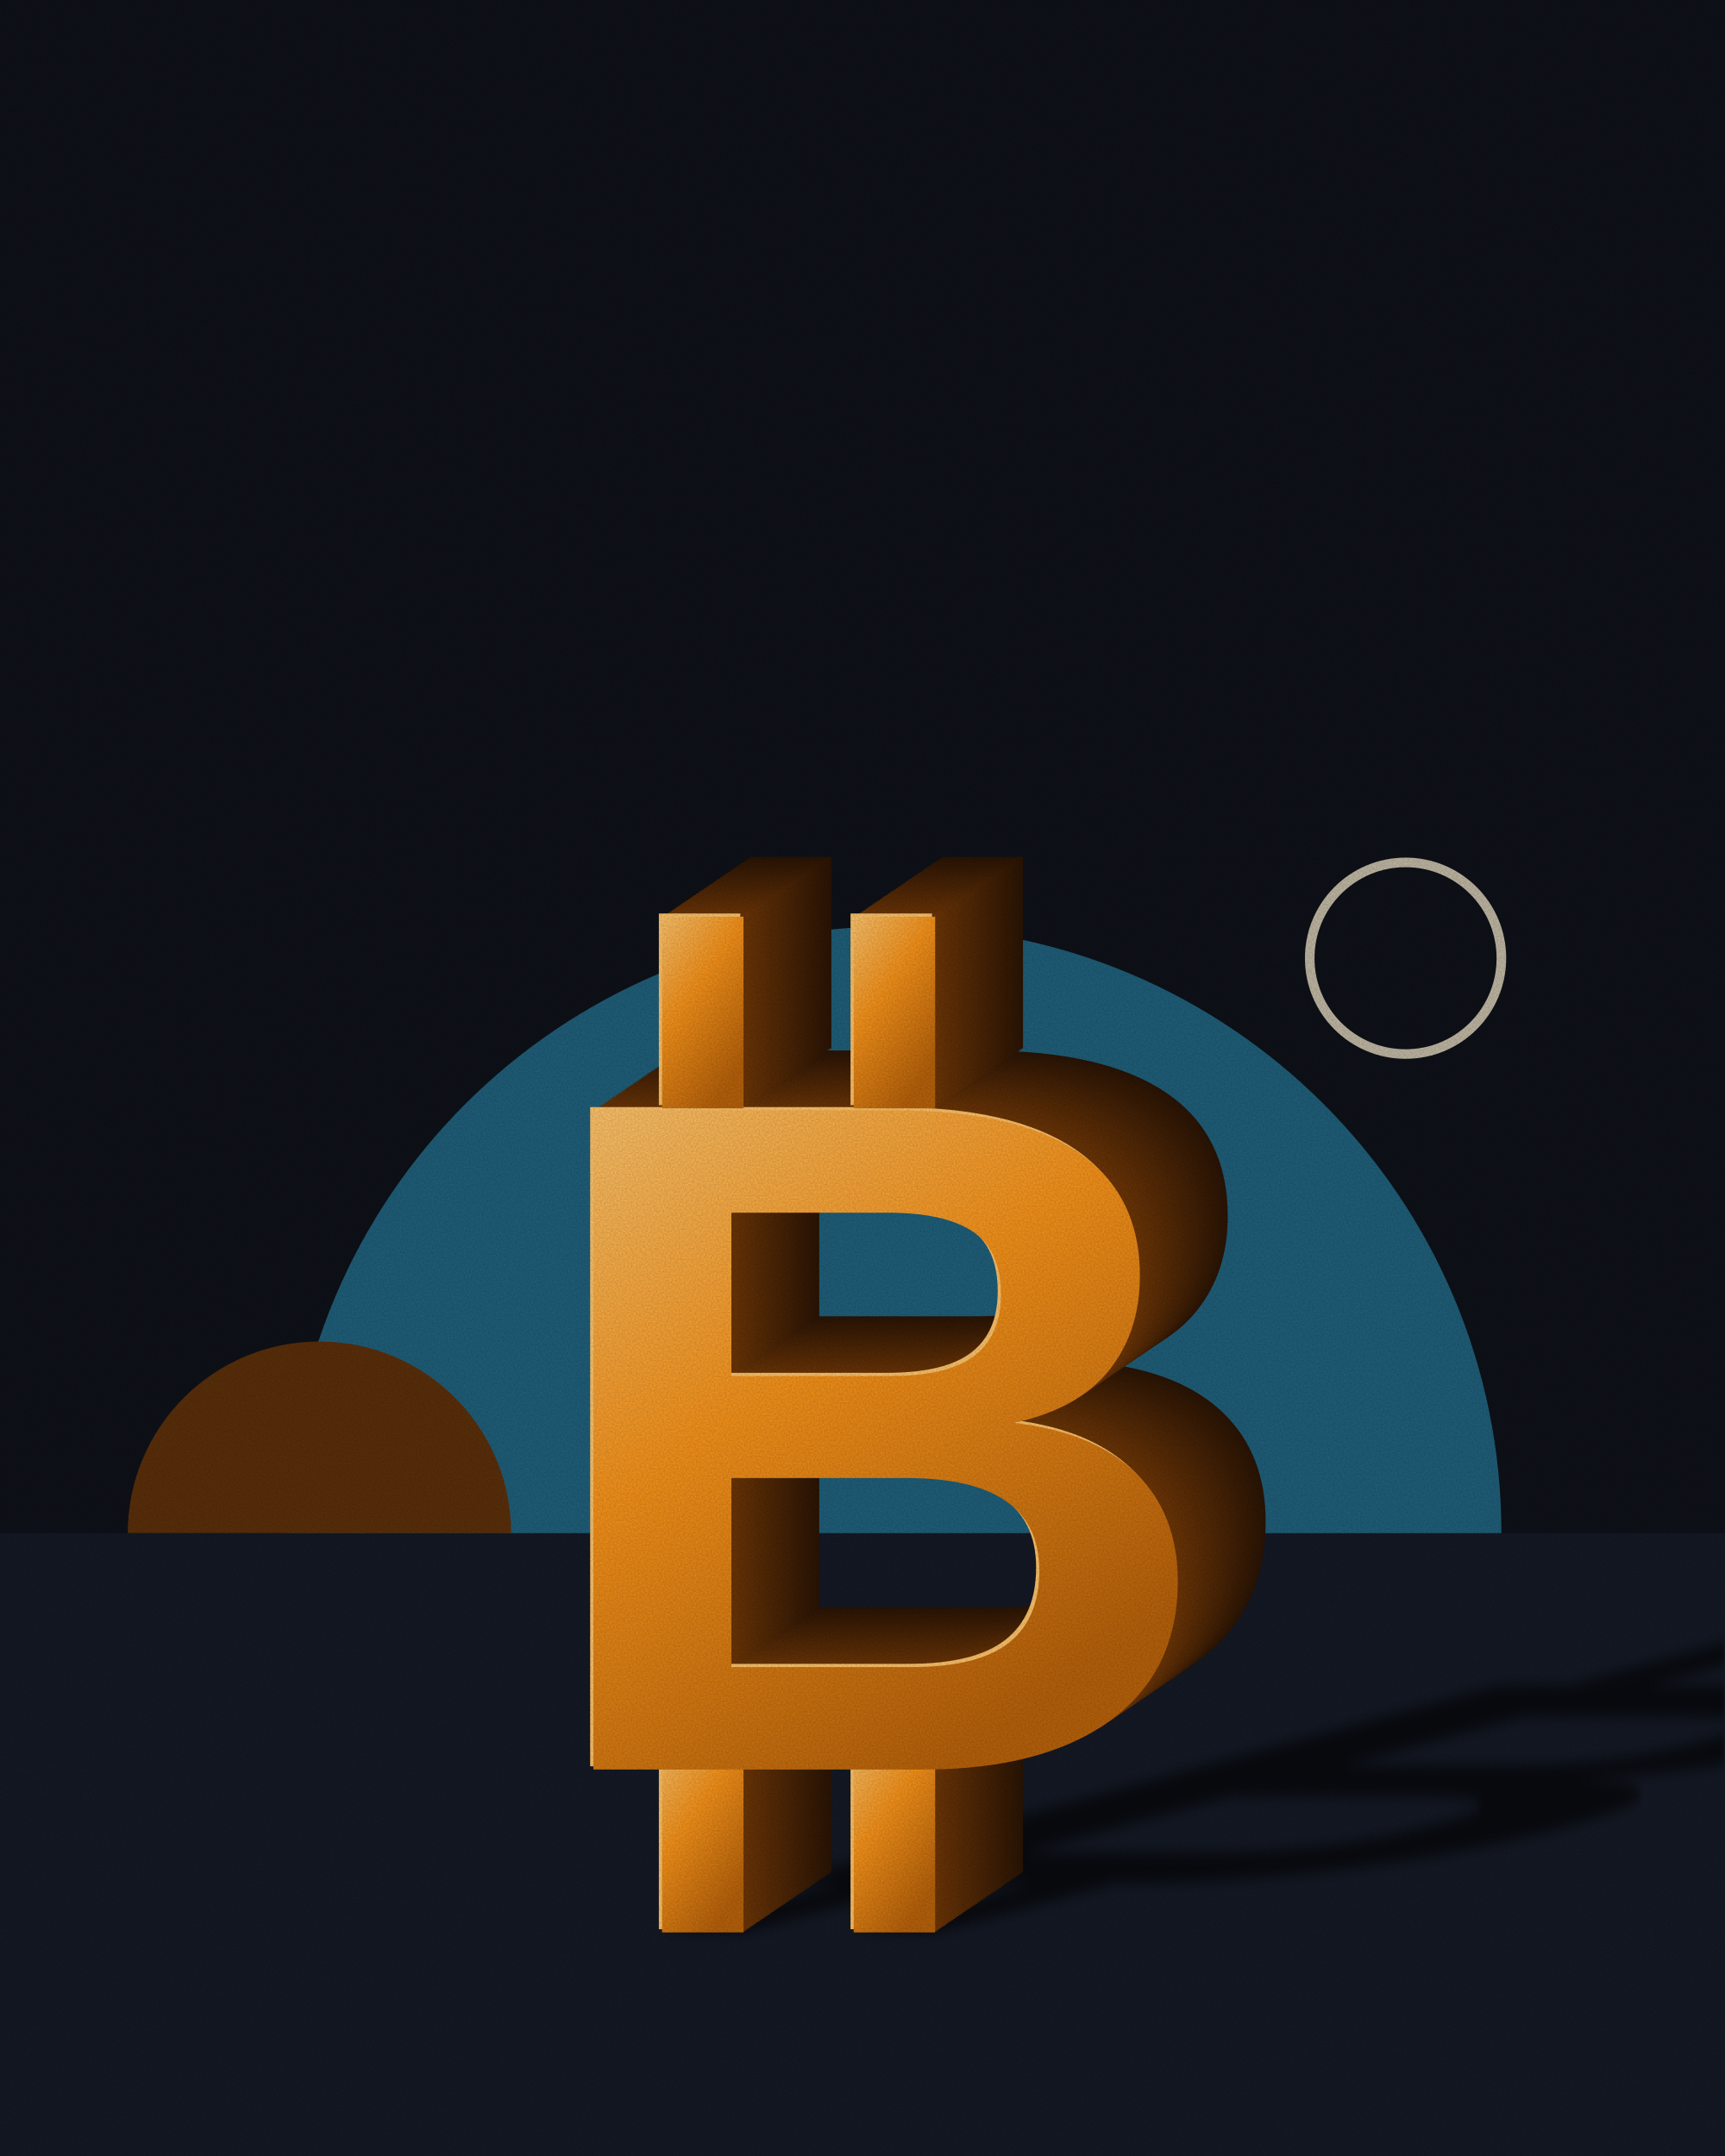
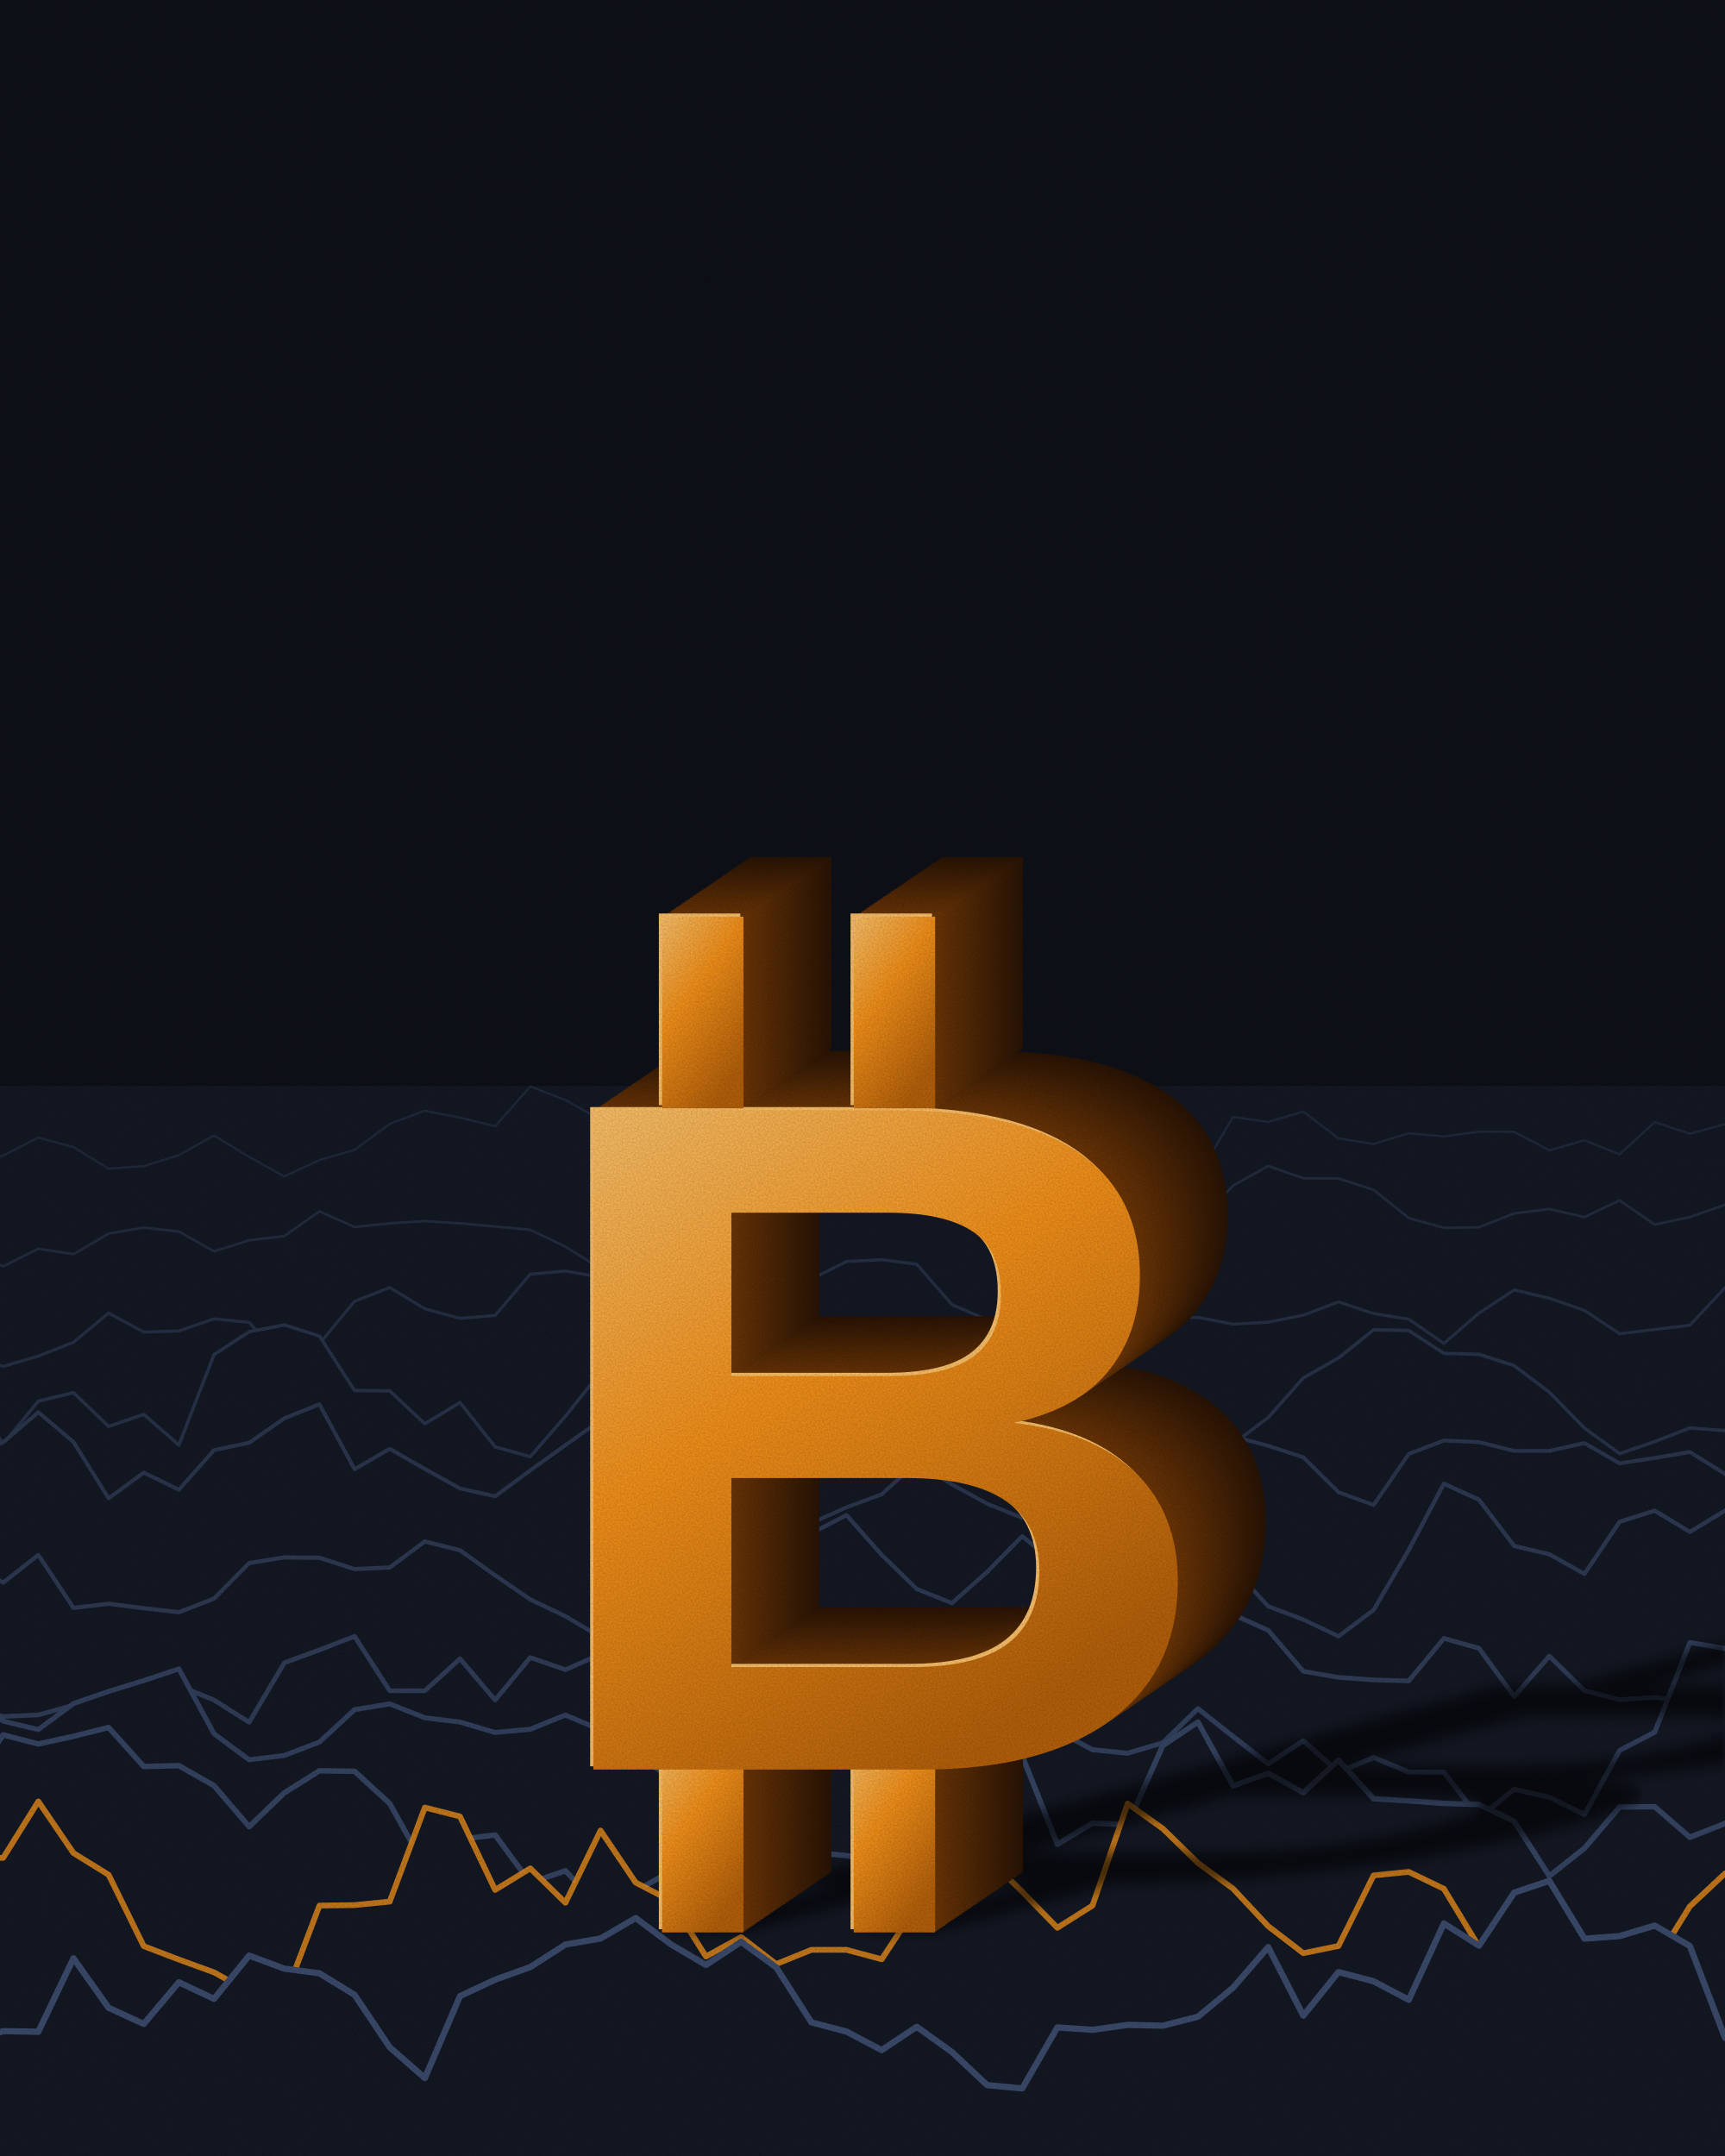
<svg xmlns="http://www.w3.org/2000/svg" viewBox="0 0 1080 1350">
  <defs>
    <filter id="v-grana" x="0" y="0" width="100%" height="100%">
      <feTurbulence type="fractalNoise" baseFrequency=".9" numOctaves="2" seed="3" />
      <feColorMatrix values="0 0 0 0 0 0 0 0 0 0 0 0 0 0 0 0 0 0 .55 0" />
    </filter>
    <filter id="v-metallo" x="0" y="0" width="100%" height="100%">
      <feTurbulence type="fractalNoise" baseFrequency="1.4" numOctaves="2" seed="8" />
      <feColorMatrix values="0 0 0 0 1 0 0 0 0 .85 0 0 0 0 .6 0 0 0 .7 -.2" />
      <feComposite in2="SourceGraphic" operator="in" />
    </filter>
    <filter id="v-blur" x="-50%" y="-50%" width="200%" height="200%">
      <feGaussianBlur stdDeviation="14" />
    </filter>
    <filter id="v-blur2" x="-50%" y="-50%" width="200%" height="200%">
      <feGaussianBlur stdDeviation="4" />
    </filter>
    <linearGradient id="v-lato" x1="0" x2="1">
      <stop offset="0" stop-color="#b8620a" />
      <stop offset=".22" stop-color="#ffc46b" />
      <stop offset=".5" stop-color="#f7931a" />
      <stop offset=".85" stop-color="#b8620a" />
      <stop offset="1" stop-color="#6e3606" />
    </linearGradient>
    <radialGradient id="v-faccia" cx=".35" cy=".3" r=".8">
      <stop offset="0" stop-color="#ffc46b" />
      <stop offset=".55" stop-color="#f7931a" />
      <stop offset="1" stop-color="#b8620a" />
    </radialGradient>
    <linearGradient id="v-taglio" x1="0" x2="1">
      <stop offset="0" stop-color="#6e3606" />
      <stop offset=".45" stop-color="#b8620a" />
      <stop offset="1" stop-color="#3d1d03" />
    </linearGradient>
    <radialGradient id="v-luce" cx=".3" cy=".25" r=".6">
      <stop offset="0" stop-color="#fff" stop-opacity=".55" />
      <stop offset="1" stop-color="#fff" stop-opacity="0" />
    </radialGradient>
    <radialGradient id="v-spot" cx=".5" cy=".5" r=".5">
      <stop offset="0" stop-color="#f7931a" stop-opacity=".34" />
      <stop offset=".5" stop-color="#f7931a" stop-opacity=".12" />
      <stop offset="1" stop-color="#f7931a" stop-opacity="0" />
    </radialGradient>
    <radialGradient id="v-spot2" cx=".5" cy=".5" r=".5">
      <stop offset="0" stop-color="#6cc3e0" stop-opacity=".12" />
      <stop offset="1" stop-color="#6cc3e0" stop-opacity="0" />
    </radialGradient>
  </defs>
  <rect width="1080" height="1350" fill="#0e1118" />
  <defs>
    <linearGradient id="v-bf" x1="0" y1="0" x2=".6" y2="1">
      <stop offset="0" stop-color="#ffc46b" />
      <stop offset=".45" stop-color="#f7931a" />
      <stop offset="1" stop-color="#b8620a" />
    </linearGradient>
    <linearGradient id="v-af" x1="0" y1="0" x2="1" y2="1">
      <stop offset="0" stop-color="#6cc3e0" />
      <stop offset="1" stop-color="#1f5f7a" />
    </linearGradient>
    <radialGradient id="v-sf" cx=".34" cy=".3" r=".8">
      <stop offset="0" stop-color="#fffaf0" />
      <stop offset=".45" stop-color="#efe3c8" />
      <stop offset="1" stop-color="#8a7b5e" />
    </radialGradient>
  </defs>
-   <circle cx="560" cy="960" r="380" fill="#1f5f7a" />
-   <path d="M80 960A120 120 0 0 1 320 960Z" fill="#5b2f0a" />
-   <circle cx="880" cy="600" r="60" fill="none" stroke="#efe3c8" stroke-width="6" opacity=".8" />
-   <rect y="960" width="1080" height="390" fill="#141925" />
+   <rect y="680" width="1080" height="670" fill="#141925" />
+   <path d="M-20 729.4L2 723.6L24 712.3L46 718.3L68 731.8L90 730.2L112 723.3L134 711.0L156 724.4L178 736.6L200 726.4L222 720.0L244 703.7L266 695.5L288 699.8L310 705.2L332 680.3L354 688.8L376 701.1L398 715.2L420 714.5L442 713.3L464 717.4L486 718.0L508 715.0L530 708.1L552 698.1L574 698.7L596 719.9L618 712.2L640 727.6L662 727.7L684 741.3L706 737.6L728 742.5L750 736.5L772 699.4L794 702.5L816 696.0L838 712.8L860 716.3L882 709.6L904 711.6L926 708.6L948 708.7L970 720.3L992 714.0L1014 722.8L1036 702.6L1058 709.9L1080 703.9L1102 705.8V1350H-20Z" fill="#141925" />
+   <path d="M-20 729.4L2 723.6L24 712.3L46 718.3L68 731.8L90 730.2L112 723.3L134 711.0L156 724.4L178 736.6L200 726.4L222 720.0L244 703.7L266 695.5L288 699.8L310 705.2L332 680.3L354 688.8L376 701.1L398 715.2L420 714.5L442 713.3L464 717.4L486 718.0L508 715.0L530 708.1L552 698.1L574 698.7L596 719.9L618 712.2L640 727.6L662 727.7L684 741.3L706 737.6L728 742.5L750 736.5L772 699.4L794 702.5L816 696.0L838 712.8L860 716.3L882 709.6L904 711.6L926 708.6L948 708.7L970 720.3L992 714.0L1014 722.8L1036 702.6L1058 709.9L1080 703.9L1102 705.8" fill="none" stroke="#212a3c" stroke-width="1.4" stroke-linejoin="round" opacity="1" />
+   <path d="M-20 784.4L2 792.9L24 781.9L46 785.3L68 772.4L90 768.7L112 771.1L134 783.6L156 776.6L178 774.0L200 758.5L222 768.3L244 766.0L266 764.6L288 766.0L310 768.0L332 770.0L354 780.6L376 794.4L398 799.0L420 791.7L442 775.0L464 766.9L486 759.2L508 755.7L530 753.7L552 757.8L574 754.6L596 740.5L618 752.5L640 766.8L662 748.7L684 752.9L706 748.2L728 745.3L750 765.7L772 742.4L794 730.1L816 737.8L838 737.9L860 745.0L882 762.7L904 768.8L926 768.5L948 759.8L970 757.0L992 762.1L1014 751.6L1036 766.8L1058 762.1L1080 754.4L1102 763.8V1350H-20Z" fill="#141925" />
+   <path d="M-20 784.4L2 792.9L24 781.9L46 785.3L68 772.4L90 768.7L112 771.1L134 783.6L156 776.6L178 774.0L200 758.5L222 768.3L244 766.0L266 764.6L288 766.0L310 768.0L332 770.0L354 780.6L376 794.4L398 799.0L420 791.7L442 775.0L464 766.9L486 759.2L508 755.7L530 753.7L552 757.8L574 754.6L596 740.5L618 752.5L640 766.8L662 748.7L684 752.9L706 748.2L728 745.3L750 765.7L772 742.4L794 730.1L816 737.8L838 737.9L860 745.0L882 762.7L904 768.8L926 768.5L948 759.8L970 757.0L992 762.1L1014 751.6L1036 766.8L1058 762.1L1080 754.4L1102 763.8" fill="none" stroke="#242d41" stroke-width="1.6" stroke-linejoin="round" opacity="1" />
+   <path d="M-20 848.7L2 855.6L24 849.1L46 840.5L68 822.2L90 834.1L112 833.4L134 825.8L156 828.0L178 853.7L200 841.4L222 814.8L244 806.2L266 819.5L288 825.5L310 823.7L332 797.8L354 795.9L376 799.7L398 787.4L420 794.6L442 779.8L464 794.6L486 805.0L508 800.9L530 789.9L552 788.8L574 791.6L596 816.9L618 826.4L640 833.5L662 838.6L684 830.9L706 834.3L728 825.1L750 824.9L772 829.1L794 827.9L816 823.5L838 815.2L860 822.5L882 826.0L904 841.2L926 822.2L948 807.7L970 812.9L992 820.5L1014 835.1L1036 832.5L1058 829.8L1080 806.3L1102 807.1V1350H-20Z" fill="#141925" />
+   <path d="M-20 848.7L2 855.6L24 849.1L46 840.5L68 822.2L90 834.1L112 833.4L134 825.8L156 828.0L178 853.7L200 841.4L222 814.8L244 806.2L266 819.5L288 825.5L310 823.7L332 797.8L354 795.9L376 799.7L398 787.4L420 794.6L442 779.8L464 794.6L486 805.0L508 800.9L530 789.9L552 788.8L574 791.6L596 816.9L618 826.4L640 833.5L662 838.6L684 830.9L706 834.3L728 825.1L750 824.9L772 829.1L794 827.9L816 823.5L838 815.2L860 822.5L882 826.0L904 841.2L926 822.2L948 807.7L970 812.9L992 820.5L1014 835.1L1036 832.5L1058 829.8L1080 806.3L1102 807.1" fill="none" stroke="#273146" stroke-width="1.9" stroke-linejoin="round" opacity="1" />
+   <path d="M-20 870.9L2 904.2L24 877.4L46 872.0L68 893.2L90 885.6L112 904.8L134 848.2L156 833.9L178 829.6L200 836.6L222 870.7L244 870.9L266 891.5L288 878.2L310 906.0L332 912.1L354 886.8L376 859.2L398 876.2L420 895.7L442 877.7L464 862.8L486 876.5L508 883.9L530 890.2L552 902.7L574 906.0L596 881.1L618 868.0L640 837.3L662 841.9L684 846.6L706 862.6L728 863.9L750 882.1L772 904.2L794 887.6L816 862.8L838 850.3L860 832.7L882 833.1L904 847.4L926 848.0L948 855.1L970 871.7L992 894.2L1014 910.2L1036 902.7L1058 894.1L1080 895.8L1102 869.9V1350H-20Z" fill="#141925" />
+   <path d="M-20 870.9L2 904.2L24 877.4L46 872.0L68 893.2L90 885.6L112 904.8L134 848.2L156 833.9L178 829.6L200 836.6L222 870.7L244 870.9L266 891.5L288 878.2L310 906.0L332 912.1L354 886.8L376 859.2L398 876.2L420 895.7L442 877.7L464 862.8L486 876.5L508 883.9L530 890.2L552 902.7L574 906.0L596 881.1L618 868.0L640 837.3L662 841.9L684 846.6L706 862.6L728 863.9L750 882.1L772 904.2L794 887.6L816 862.8L838 850.3L860 832.7L882 833.1L904 847.4L926 848.0L948 855.1L970 871.7L992 894.2L1014 910.2L1036 902.7L1058 894.1L1080 895.8L1102 869.9" fill="none" stroke="#29344b" stroke-width="2.1" stroke-linejoin="round" opacity="1" />
+   <path d="M-20 912.5L2 903.1L24 884.3L46 902.9L68 938.2L90 922.1L112 932.8L134 908.0L156 903.4L178 888.1L200 879.3L222 920.0L244 907.2L266 919.8L288 932.0L310 936.9L332 920.7L354 904.9L376 889.4L398 921.5L420 930.6L442 968.6L464 962.4L486 945.2L508 953.7L530 943.8L552 935.7L574 915.6L596 929.5L618 941.5L640 950.5L662 915.6L684 897.1L706 901.9L728 900.2L750 900.5L772 899.4L794 905.3L816 912.5L838 934.3L860 942.4L882 910.4L904 902.0L926 903.0L948 908.5L970 908.5L992 903.6L1014 916.3L1036 912.9L1058 909.2L1080 922.9L1102 935.1V1350H-20Z" fill="#141925" />
+   <path d="M-20 912.5L2 903.1L24 884.3L46 902.9L68 938.2L90 922.1L112 932.8L134 908.0L156 903.4L178 888.1L200 879.3L222 920.0L244 907.2L266 919.8L288 932.0L310 936.9L332 920.7L354 904.9L376 889.4L398 921.5L420 930.6L442 968.6L464 962.4L486 945.2L508 953.7L530 943.8L552 935.7L574 915.6L596 929.5L618 941.5L640 950.5L662 915.6L684 897.1L706 901.9L728 900.2L750 900.5L772 899.4L794 905.3L816 912.5L838 934.3L860 942.4L882 910.4L904 902.0L926 903.0L948 908.5L970 908.5L992 903.6L1014 916.3L1036 912.9L1058 909.2L1080 922.9L1102 935.1" fill="none" stroke="#2c3850" stroke-width="2.4" stroke-linejoin="round" opacity="1" />
+   <path d="M-20 977.5L2 991.0L24 973.6L46 1006.8L68 1004.2L90 1007.0L112 1009.5L134 1001.0L156 978.7L178 975.2L200 975.4L222 982.5L244 981.5L266 965.2L288 970.7L310 986.4L332 1001.5L354 1012.0L376 1025.1L398 999.6L420 988.8L442 988.4L464 963.0L486 972.7L508 960.1L530 948.7L552 973.6L574 995.0L596 1003.8L618 984.3L640 961.9L662 980.2L684 962.1L706 967.9L728 972.9L750 979.5L772 981.8L794 1005.8L816 1014.1L838 1024.6L860 1008.1L882 970.5L904 929.0L926 939.1L948 968.0L970 973.2L992 985.5L1014 952.9L1036 945.9L1058 959.2L1080 945.9L1102 940.6V1350H-20Z" fill="#141925" />
+   <path d="M-20 977.5L2 991.0L24 973.6L46 1006.8L68 1004.2L90 1007.0L112 1009.5L134 1001.0L156 978.7L178 975.2L200 975.4L222 982.5L244 981.5L266 965.2L288 970.7L310 986.4L332 1001.5L354 1012.0L376 1025.1L398 999.6L420 988.8L442 988.4L464 963.0L486 972.7L508 960.1L530 948.7L552 973.6L574 995.0L596 1003.8L618 984.3L640 961.9L662 980.2L684 962.1L706 967.9L728 972.9L750 979.5L772 981.8L794 1005.8L816 1014.1L838 1024.6L860 1008.1L882 970.5L904 929.0L926 939.1L948 968.0L970 973.2L992 985.5L1014 952.9L1036 945.9L1058 959.2L1080 945.9L1102 940.6" fill="none" stroke="#2f3b55" stroke-width="2.6" stroke-linejoin="round" opacity="1" />
+   <path d="M-20 1068.9L2 1074.8L24 1073.8L46 1067.7L68 1060.3L90 1063.5L112 1055.5L134 1064.5L156 1078.4L178 1041.2L200 1033.1L222 1024.6L244 1058.7L266 1058.7L288 1038.6L310 1064.5L332 1037.9L354 1045.5L376 1035.9L398 1038.6L420 1033.7L442 1009.6L464 1021.7L486 992.1L508 1014.5L530 1036.7L552 1022.1L574 1045.8L596 1051.9L618 1031.0L640 1007.2L662 1047.6L684 1035.5L706 997.3L728 978.8L750 992.2L772 1011.0L794 1020.8L816 1046.5L838 1050.3L860 1051.9L882 1052.5L904 1025.9L926 1032.1L948 1062.3L970 1037.0L992 1058.6L1014 1064.3L1036 1062.8L1058 1065.7L1080 1081.7L1102 1079.8V1350H-20Z" fill="#141925" />
+   <path d="M-20 1068.9L2 1074.8L24 1073.8L46 1067.7L68 1060.3L90 1063.5L112 1055.5L134 1064.5L156 1078.4L178 1041.2L200 1033.1L222 1024.6L244 1058.7L266 1058.7L288 1038.6L310 1064.5L332 1037.9L354 1045.5L376 1035.9L398 1038.6L420 1033.7L442 1009.6L464 1021.7L486 992.1L508 1014.5L530 1036.7L552 1022.1L574 1045.8L596 1051.9L618 1031.0L640 1007.2L662 1047.6L684 1035.5L706 997.3L728 978.8L750 992.2L772 1011.0L794 1020.8L816 1046.5L838 1050.3L860 1051.9L882 1052.5L904 1025.9L926 1032.1L948 1062.3L970 1037.0L992 1058.6L1014 1064.3L1036 1062.8L1058 1065.7L1080 1081.7L1102 1079.8" fill="none" stroke="#323f5a" stroke-width="2.9" stroke-linejoin="round" opacity="1" />
+   <path d="M-20 1062.2L2 1077.7L24 1083.0L46 1066.7L68 1059.1L90 1052.3L112 1045.0L134 1085.6L156 1101.9L178 1099.2L200 1090.8L222 1070.5L244 1066.9L266 1075.6L288 1078.3L310 1084.8L332 1082.8L354 1073.9L376 1083.2L398 1099.0L420 1113.1L442 1092.7L464 1072.3L486 1059.8L508 1051.4L530 1044.6L552 1052.7L574 1048.5L596 1073.5L618 1080.6L640 1095.4L662 1083.8L684 1095.6L706 1097.8L728 1091.3L750 1069.9L772 1087.3L794 1104.5L816 1090.0L838 1109.6L860 1100.5L882 1109.6L904 1109.7L926 1138.2L948 1120.4L970 1125.4L992 1136.2L1014 1096.1L1036 1084.6L1058 1028.5L1080 1032.2L1102 1047.9V1350H-20Z" fill="#141925" />
+   <path d="M-20 1062.2L2 1077.7L24 1083.0L46 1066.7L68 1059.1L90 1052.3L112 1045.0L134 1085.6L156 1101.9L178 1099.2L200 1090.8L222 1070.5L244 1066.9L266 1075.6L288 1078.3L310 1084.8L332 1082.8L354 1073.9L376 1083.2L398 1099.0L420 1113.1L442 1092.7L464 1072.3L486 1059.8L508 1051.4L530 1044.6L552 1052.7L574 1048.5L596 1073.5L618 1080.6L640 1095.4L662 1083.8L684 1095.6L706 1097.8L728 1091.3L750 1069.9L772 1087.3L794 1104.5L816 1090.0L838 1109.6L860 1100.5L882 1109.6L904 1109.7L926 1138.2L948 1120.4L970 1125.4L992 1136.2L1014 1096.1L1036 1084.6L1058 1028.5L1080 1032.2L1102 1047.9" fill="none" stroke="#344260" stroke-width="3.1" stroke-linejoin="round" opacity="1" />
+   <path d="M-20 1118.6L2 1086.3L24 1092.0L46 1087.2L68 1081.7L90 1106.1L112 1105.6L134 1118.1L156 1143.8L178 1122.6L200 1108.8L222 1109.1L244 1129.3L266 1168.7L288 1151.7L310 1149.0L332 1178.9L354 1171.4L376 1194.7L398 1184.1L420 1171.7L442 1156.9L464 1147.1L486 1139.7L508 1159.9L530 1161.9L552 1166.1L574 1164.1L596 1152.1L618 1134.8L640 1099.5L662 1154.8L684 1141.6L706 1142.5L728 1093.0L750 1078.3L772 1118.2L794 1110.4L816 1122.5L838 1102.1L860 1126.3L882 1127.6L904 1129.2L926 1129.9L948 1140.4L970 1174.7L992 1157.3L1014 1131.5L1036 1131.3L1058 1150.4L1080 1141.8L1102 1127.2V1350H-20Z" fill="#141925" />
+   <path d="M-20 1118.6L2 1086.3L24 1092.0L46 1087.2L68 1081.7L90 1106.1L112 1105.6L134 1118.1L156 1143.8L178 1122.6L200 1108.8L222 1109.1L244 1129.3L266 1168.7L288 1151.7L310 1149.0L332 1178.9L354 1171.4L376 1194.7L398 1184.1L420 1171.7L442 1156.9L464 1147.1L486 1139.7L508 1159.9L530 1161.9L552 1166.1L574 1164.1L596 1152.1L618 1134.8L640 1099.5L662 1154.8L684 1141.6L706 1142.5L728 1093.0L750 1078.3L772 1118.2L794 1110.4L816 1122.5L838 1102.1L860 1126.3L882 1127.6L904 1129.2L926 1129.9L948 1140.4L970 1174.7L992 1157.3L1014 1131.5L1036 1131.3L1058 1150.4L1080 1141.8L1102 1127.2" fill="none" stroke="#374665" stroke-width="3.4" stroke-linejoin="round" opacity="1" />
+   <path d="M-20 1163.6L2 1163.3L24 1128.0L46 1160.3L68 1173.9L90 1218.6L112 1227.0L134 1235.0L156 1247.3L178 1251.2L200 1193.2L222 1192.9L244 1190.7L266 1131.8L288 1137.4L310 1183.4L332 1169.9L354 1191.4L376 1146.2L398 1178.8L420 1190.2L442 1225.1L464 1212.9L486 1229.8L508 1220.9L530 1220.9L552 1226.8L574 1193.4L596 1165.3L618 1162.8L640 1184.5L662 1207.1L684 1193.2L706 1129.3L728 1145.0L750 1166.5L772 1182.6L794 1206.1L816 1223.0L838 1218.5L860 1174.3L882 1172.1L904 1182.7L926 1219.0L948 1204.8L970 1198.6L992 1222.9L1014 1240.2L1036 1229.1L1058 1193.7L1080 1173.1L1102 1165.9V1350H-20Z" fill="#141925" />
+   <path d="M-20 1163.6L2 1163.3L24 1128.0L46 1160.3L68 1173.9L90 1218.6L112 1227.0L134 1235.0L156 1247.3L178 1251.2L200 1193.2L222 1192.9L244 1190.7L266 1131.8L288 1137.4L310 1183.4L332 1169.9L354 1191.4L376 1146.2L398 1178.8L420 1190.2L442 1225.1L464 1212.9L486 1229.8L508 1220.9L530 1220.9L552 1226.8L574 1193.4L596 1165.3L618 1162.8L640 1184.5L662 1207.1L684 1193.2L706 1129.3L728 1145.0L750 1166.5L772 1182.6L794 1206.1L816 1223.0L838 1218.5L860 1174.3L882 1172.1L904 1182.7L926 1219.0L948 1204.8L970 1198.6L992 1222.9L1014 1240.2L1036 1229.1L1058 1193.7L1080 1173.1L1102 1165.9" fill="none" stroke="#f7931a" stroke-width="3.6" stroke-linejoin="round" opacity="0.8" />
+   <path d="M-20 1279.6L2 1271.8L24 1272.2L46 1226.2L68 1257.2L90 1267.3L112 1241.2L134 1251.6L156 1224.5L178 1232.7L200 1235.6L222 1249.1L244 1281.9L266 1301.2L288 1249.9L310 1239.6L332 1231.7L354 1217.6L376 1213.8L398 1201.0L420 1217.4L442 1230.4L464 1215.9L486 1231.9L508 1266.3L530 1272.1L552 1283.7L574 1269.1L596 1284.9L618 1305.6L640 1307.7L662 1269.5L684 1271.0L706 1267.9L728 1268.4L750 1262.8L772 1244.6L794 1219.2L816 1262.1L838 1234.8L860 1240.6L882 1252.2L904 1204.4L926 1218.3L948 1185.1L970 1177.7L992 1213.9L1014 1212.3L1036 1205.7L1058 1218.5L1080 1276.0L1102 1282.8V1350H-20Z" fill="#141925" />
+   <path d="M-20 1279.6L2 1271.8L24 1272.2L46 1226.2L68 1257.2L90 1267.3L112 1241.2L134 1251.6L156 1224.5L178 1232.7L200 1235.6L222 1249.1L244 1281.9L266 1301.2L288 1249.9L310 1239.6L332 1231.7L354 1217.6L376 1213.8L398 1201.0L420 1217.4L442 1230.4L464 1215.9L486 1231.9L508 1266.3L530 1272.1L552 1283.7L574 1269.1L596 1284.9L618 1305.6L640 1307.7L662 1269.5L684 1271.0L706 1267.9L728 1268.4L750 1262.8L772 1244.6L794 1219.2L816 1262.1L838 1234.8L860 1240.6L882 1252.2L904 1204.4L926 1218.3L948 1185.1L970 1177.7L992 1213.9L1014 1212.3L1036 1205.7L1058 1218.5L1080 1276.0L1102 1282.8" fill="none" stroke="#3d4d6f" stroke-width="3.9" stroke-linejoin="round" opacity="1" />
  <g transform="translate(0 1210.0) matrix(1 0 -1.1 0.3 0 0) translate(0 -1210.0)" opacity="0.6" filter="url(#v-blur)">
    <g fill="#000">
      <rect x="414.5" y="574.0" width="51.0" height="120.0" />
      <rect x="414.5" y="1090.0" width="51.0" height="120.0" />
      <rect x="534.5" y="574.0" width="51.0" height="120.0" />
      <rect x="534.5" y="1090.0" width="51.0" height="120.0" />
      <text x="548.0" y="1108.0" text-anchor="middle" font-family="'Arial Black', Archivo, 'Helvetica Neue', Arial, sans-serif" font-weight="900" font-size="600.0">B</text>
    </g>
  </g>
  <g fill="#2a1404">
    <rect x="469.5" y="536.6" width="51.0" height="120.0" />
    <rect x="469.5" y="1052.6" width="51.0" height="120.0" />
    <rect x="589.5" y="536.6" width="51.0" height="120.0" />
    <rect x="589.5" y="1052.6" width="51.0" height="120.0" />
    <text x="603.0" y="1070.6" text-anchor="middle" font-family="'Arial Black', Archivo, 'Helvetica Neue', Arial, sans-serif" font-weight="900" font-size="600.0">B</text>
  </g>
  <g fill="#2c1504">
    <rect x="468.2" y="537.5" width="51.0" height="120.0" />
    <rect x="468.2" y="1053.5" width="51.0" height="120.0" />
    <rect x="588.2" y="537.5" width="51.0" height="120.0" />
    <rect x="588.2" y="1053.5" width="51.0" height="120.0" />
    <text x="601.8" y="1071.5" text-anchor="middle" font-family="'Arial Black', Archivo, 'Helvetica Neue', Arial, sans-serif" font-weight="900" font-size="600.0">B</text>
  </g>
  <g fill="#2d1604">
    <rect x="467.0" y="538.3" width="51.0" height="120.0" />
    <rect x="467.0" y="1054.3" width="51.0" height="120.0" />
    <rect x="587.0" y="538.3" width="51.0" height="120.0" />
    <rect x="587.0" y="1054.3" width="51.0" height="120.0" />
    <text x="600.5" y="1072.3" text-anchor="middle" font-family="'Arial Black', Archivo, 'Helvetica Neue', Arial, sans-serif" font-weight="900" font-size="600.0">B</text>
  </g>
  <g fill="#2f1604">
    <rect x="465.8" y="539.2" width="51.0" height="120.0" />
    <rect x="465.8" y="1055.2" width="51.0" height="120.0" />
    <rect x="585.8" y="539.2" width="51.0" height="120.0" />
    <rect x="585.8" y="1055.2" width="51.0" height="120.0" />
    <text x="599.2" y="1073.2" text-anchor="middle" font-family="'Arial Black', Archivo, 'Helvetica Neue', Arial, sans-serif" font-weight="900" font-size="600.0">B</text>
  </g>
  <g fill="#301704">
    <rect x="464.5" y="540.0" width="51.0" height="120.0" />
    <rect x="464.5" y="1056.0" width="51.0" height="120.0" />
    <rect x="584.5" y="540.0" width="51.0" height="120.0" />
    <rect x="584.5" y="1056.0" width="51.0" height="120.0" />
    <text x="598.0" y="1074.0" text-anchor="middle" font-family="'Arial Black', Archivo, 'Helvetica Neue', Arial, sans-serif" font-weight="900" font-size="600.0">B</text>
  </g>
  <g fill="#321804">
    <rect x="463.2" y="540.8" width="51.0" height="120.0" />
    <rect x="463.2" y="1056.8" width="51.0" height="120.0" />
    <rect x="583.2" y="540.8" width="51.0" height="120.0" />
    <rect x="583.2" y="1056.8" width="51.0" height="120.0" />
    <text x="596.8" y="1074.8" text-anchor="middle" font-family="'Arial Black', Archivo, 'Helvetica Neue', Arial, sans-serif" font-weight="900" font-size="600.0">B</text>
  </g>
  <g fill="#331904">
    <rect x="462.0" y="541.7" width="51.0" height="120.0" />
    <rect x="462.0" y="1057.7" width="51.0" height="120.0" />
    <rect x="582.0" y="541.7" width="51.0" height="120.0" />
    <rect x="582.0" y="1057.7" width="51.0" height="120.0" />
    <text x="595.5" y="1075.7" text-anchor="middle" font-family="'Arial Black', Archivo, 'Helvetica Neue', Arial, sans-serif" font-weight="900" font-size="600.0">B</text>
  </g>
  <g fill="#351904">
    <rect x="460.8" y="542.5" width="51.0" height="120.0" />
    <rect x="460.8" y="1058.5" width="51.0" height="120.0" />
    <rect x="580.8" y="542.5" width="51.0" height="120.0" />
    <rect x="580.8" y="1058.5" width="51.0" height="120.0" />
    <text x="594.2" y="1076.5" text-anchor="middle" font-family="'Arial Black', Archivo, 'Helvetica Neue', Arial, sans-serif" font-weight="900" font-size="600.0">B</text>
  </g>
  <g fill="#361a04">
    <rect x="459.5" y="543.4" width="51.0" height="120.0" />
    <rect x="459.5" y="1059.4" width="51.0" height="120.0" />
    <rect x="579.5" y="543.4" width="51.0" height="120.0" />
    <rect x="579.5" y="1059.4" width="51.0" height="120.0" />
    <text x="593.0" y="1077.4" text-anchor="middle" font-family="'Arial Black', Archivo, 'Helvetica Neue', Arial, sans-serif" font-weight="900" font-size="600.0">B</text>
  </g>
  <g fill="#381b04">
    <rect x="458.2" y="544.2" width="51.0" height="120.0" />
    <rect x="458.2" y="1060.2" width="51.0" height="120.0" />
    <rect x="578.2" y="544.2" width="51.0" height="120.0" />
    <rect x="578.2" y="1060.2" width="51.0" height="120.0" />
    <text x="591.8" y="1078.2" text-anchor="middle" font-family="'Arial Black', Archivo, 'Helvetica Neue', Arial, sans-serif" font-weight="900" font-size="600.0">B</text>
  </g>
  <g fill="#391c04">
    <rect x="457.0" y="545.1" width="51.0" height="120.0" />
    <rect x="457.0" y="1061.1" width="51.0" height="120.0" />
    <rect x="577.0" y="545.1" width="51.0" height="120.0" />
    <rect x="577.0" y="1061.1" width="51.0" height="120.0" />
    <text x="590.5" y="1079.1" text-anchor="middle" font-family="'Arial Black', Archivo, 'Helvetica Neue', Arial, sans-serif" font-weight="900" font-size="600.0">B</text>
  </g>
  <g fill="#3b1c04">
    <rect x="455.8" y="546.0" width="51.0" height="120.0" />
    <rect x="455.8" y="1062.0" width="51.0" height="120.0" />
    <rect x="575.8" y="546.0" width="51.0" height="120.0" />
    <rect x="575.8" y="1062.0" width="51.0" height="120.0" />
    <text x="589.2" y="1080.0" text-anchor="middle" font-family="'Arial Black', Archivo, 'Helvetica Neue', Arial, sans-serif" font-weight="900" font-size="600.0">B</text>
  </g>
  <g fill="#3d1d05">
    <rect x="454.5" y="546.8" width="51.0" height="120.0" />
    <rect x="454.5" y="1062.8" width="51.0" height="120.0" />
    <rect x="574.5" y="546.8" width="51.0" height="120.0" />
    <rect x="574.5" y="1062.8" width="51.0" height="120.0" />
    <text x="588.0" y="1080.8" text-anchor="middle" font-family="'Arial Black', Archivo, 'Helvetica Neue', Arial, sans-serif" font-weight="900" font-size="600.0">B</text>
  </g>
  <g fill="#3e1e05">
    <rect x="453.2" y="547.7" width="51.0" height="120.0" />
    <rect x="453.2" y="1063.7" width="51.0" height="120.0" />
    <rect x="573.2" y="547.7" width="51.0" height="120.0" />
    <rect x="573.2" y="1063.7" width="51.0" height="120.0" />
    <text x="586.8" y="1081.7" text-anchor="middle" font-family="'Arial Black', Archivo, 'Helvetica Neue', Arial, sans-serif" font-weight="900" font-size="600.0">B</text>
  </g>
  <g fill="#401f05">
    <rect x="452.0" y="548.5" width="51.0" height="120.0" />
    <rect x="452.0" y="1064.5" width="51.0" height="120.0" />
    <rect x="572.0" y="548.5" width="51.0" height="120.0" />
    <rect x="572.0" y="1064.5" width="51.0" height="120.0" />
    <text x="585.5" y="1082.5" text-anchor="middle" font-family="'Arial Black', Archivo, 'Helvetica Neue', Arial, sans-serif" font-weight="900" font-size="600.0">B</text>
  </g>
  <g fill="#412005">
    <rect x="450.8" y="549.3" width="51.0" height="120.0" />
    <rect x="450.8" y="1065.3" width="51.0" height="120.0" />
    <rect x="570.8" y="549.3" width="51.0" height="120.0" />
    <rect x="570.8" y="1065.3" width="51.0" height="120.0" />
    <text x="584.2" y="1083.3" text-anchor="middle" font-family="'Arial Black', Archivo, 'Helvetica Neue', Arial, sans-serif" font-weight="900" font-size="600.0">B</text>
  </g>
  <g fill="#432005">
    <rect x="449.5" y="550.2" width="51.0" height="120.0" />
    <rect x="449.5" y="1066.2" width="51.0" height="120.0" />
    <rect x="569.5" y="550.2" width="51.0" height="120.0" />
    <rect x="569.5" y="1066.2" width="51.0" height="120.0" />
    <text x="583.0" y="1084.2" text-anchor="middle" font-family="'Arial Black', Archivo, 'Helvetica Neue', Arial, sans-serif" font-weight="900" font-size="600.0">B</text>
  </g>
  <g fill="#442105">
    <rect x="448.2" y="551.0" width="51.0" height="120.0" />
    <rect x="448.2" y="1067.0" width="51.0" height="120.0" />
    <rect x="568.2" y="551.0" width="51.0" height="120.0" />
    <rect x="568.2" y="1067.0" width="51.0" height="120.0" />
    <text x="581.8" y="1085.0" text-anchor="middle" font-family="'Arial Black', Archivo, 'Helvetica Neue', Arial, sans-serif" font-weight="900" font-size="600.0">B</text>
  </g>
  <g fill="#462205">
    <rect x="447.0" y="551.9" width="51.0" height="120.0" />
    <rect x="447.0" y="1067.9" width="51.0" height="120.0" />
    <rect x="567.0" y="551.9" width="51.0" height="120.0" />
    <rect x="567.0" y="1067.9" width="51.0" height="120.0" />
    <text x="580.5" y="1085.9" text-anchor="middle" font-family="'Arial Black', Archivo, 'Helvetica Neue', Arial, sans-serif" font-weight="900" font-size="600.0">B</text>
  </g>
  <g fill="#472305">
    <rect x="445.8" y="552.8" width="51.0" height="120.0" />
    <rect x="445.8" y="1068.8" width="51.0" height="120.0" />
    <rect x="565.8" y="552.8" width="51.0" height="120.0" />
    <rect x="565.8" y="1068.8" width="51.0" height="120.0" />
    <text x="579.2" y="1086.8" text-anchor="middle" font-family="'Arial Black', Archivo, 'Helvetica Neue', Arial, sans-serif" font-weight="900" font-size="600.0">B</text>
  </g>
  <g fill="#492305">
    <rect x="444.5" y="553.6" width="51.0" height="120.0" />
    <rect x="444.5" y="1069.6" width="51.0" height="120.0" />
    <rect x="564.5" y="553.6" width="51.0" height="120.0" />
    <rect x="564.5" y="1069.6" width="51.0" height="120.0" />
    <text x="578.0" y="1087.6" text-anchor="middle" font-family="'Arial Black', Archivo, 'Helvetica Neue', Arial, sans-serif" font-weight="900" font-size="600.0">B</text>
  </g>
  <g fill="#4a2405">
    <rect x="443.2" y="554.5" width="51.0" height="120.0" />
    <rect x="443.2" y="1070.5" width="51.0" height="120.0" />
    <rect x="563.2" y="554.5" width="51.0" height="120.0" />
    <rect x="563.2" y="1070.5" width="51.0" height="120.0" />
    <text x="576.8" y="1088.5" text-anchor="middle" font-family="'Arial Black', Archivo, 'Helvetica Neue', Arial, sans-serif" font-weight="900" font-size="600.0">B</text>
  </g>
  <g fill="#4c2505">
    <rect x="442.0" y="555.3" width="51.0" height="120.0" />
    <rect x="442.0" y="1071.3" width="51.0" height="120.0" />
    <rect x="562.0" y="555.3" width="51.0" height="120.0" />
    <rect x="562.0" y="1071.3" width="51.0" height="120.0" />
    <text x="575.5" y="1089.3" text-anchor="middle" font-family="'Arial Black', Archivo, 'Helvetica Neue', Arial, sans-serif" font-weight="900" font-size="600.0">B</text>
  </g>
  <g fill="#4e2605">
    <rect x="440.8" y="556.2" width="51.0" height="120.0" />
    <rect x="440.8" y="1072.2" width="51.0" height="120.0" />
    <rect x="560.8" y="556.2" width="51.0" height="120.0" />
    <rect x="560.8" y="1072.2" width="51.0" height="120.0" />
    <text x="574.2" y="1090.2" text-anchor="middle" font-family="'Arial Black', Archivo, 'Helvetica Neue', Arial, sans-serif" font-weight="900" font-size="600.0">B</text>
  </g>
  <g fill="#4f2705">
    <rect x="439.5" y="557.0" width="51.0" height="120.0" />
    <rect x="439.5" y="1073.0" width="51.0" height="120.0" />
    <rect x="559.5" y="557.0" width="51.0" height="120.0" />
    <rect x="559.5" y="1073.0" width="51.0" height="120.0" />
    <text x="573.0" y="1091.0" text-anchor="middle" font-family="'Arial Black', Archivo, 'Helvetica Neue', Arial, sans-serif" font-weight="900" font-size="600.0">B</text>
  </g>
  <g fill="#512705">
    <rect x="438.2" y="557.8" width="51.0" height="120.0" />
    <rect x="438.2" y="1073.8" width="51.0" height="120.0" />
    <rect x="558.2" y="557.8" width="51.0" height="120.0" />
    <rect x="558.2" y="1073.8" width="51.0" height="120.0" />
    <text x="571.8" y="1091.8" text-anchor="middle" font-family="'Arial Black', Archivo, 'Helvetica Neue', Arial, sans-serif" font-weight="900" font-size="600.0">B</text>
  </g>
  <g fill="#522805">
    <rect x="437.0" y="558.7" width="51.0" height="120.0" />
    <rect x="437.0" y="1074.7" width="51.0" height="120.0" />
    <rect x="557.0" y="558.7" width="51.0" height="120.0" />
    <rect x="557.0" y="1074.7" width="51.0" height="120.0" />
    <text x="570.5" y="1092.7" text-anchor="middle" font-family="'Arial Black', Archivo, 'Helvetica Neue', Arial, sans-serif" font-weight="900" font-size="600.0">B</text>
  </g>
  <g fill="#542905">
    <rect x="435.8" y="559.5" width="51.0" height="120.0" />
    <rect x="435.8" y="1075.5" width="51.0" height="120.0" />
    <rect x="555.8" y="559.5" width="51.0" height="120.0" />
    <rect x="555.8" y="1075.5" width="51.0" height="120.0" />
    <text x="569.2" y="1093.5" text-anchor="middle" font-family="'Arial Black', Archivo, 'Helvetica Neue', Arial, sans-serif" font-weight="900" font-size="600.0">B</text>
  </g>
  <g fill="#552a05">
    <rect x="434.5" y="560.4" width="51.0" height="120.0" />
    <rect x="434.5" y="1076.4" width="51.0" height="120.0" />
    <rect x="554.5" y="560.4" width="51.0" height="120.0" />
    <rect x="554.5" y="1076.4" width="51.0" height="120.0" />
    <text x="568.0" y="1094.4" text-anchor="middle" font-family="'Arial Black', Archivo, 'Helvetica Neue', Arial, sans-serif" font-weight="900" font-size="600.0">B</text>
  </g>
  <g fill="#572a05">
    <rect x="433.2" y="561.2" width="51.0" height="120.0" />
    <rect x="433.2" y="1077.2" width="51.0" height="120.0" />
    <rect x="553.2" y="561.2" width="51.0" height="120.0" />
    <rect x="553.2" y="1077.2" width="51.0" height="120.0" />
    <text x="566.8" y="1095.2" text-anchor="middle" font-family="'Arial Black', Archivo, 'Helvetica Neue', Arial, sans-serif" font-weight="900" font-size="600.0">B</text>
  </g>
  <g fill="#582b05">
    <rect x="432.0" y="562.1" width="51.0" height="120.0" />
    <rect x="432.0" y="1078.1" width="51.0" height="120.0" />
    <rect x="552.0" y="562.1" width="51.0" height="120.0" />
    <rect x="552.0" y="1078.1" width="51.0" height="120.0" />
    <text x="565.5" y="1096.1" text-anchor="middle" font-family="'Arial Black', Archivo, 'Helvetica Neue', Arial, sans-serif" font-weight="900" font-size="600.0">B</text>
  </g>
  <g fill="#5a2c05">
    <rect x="430.8" y="563.0" width="51.0" height="120.0" />
    <rect x="430.8" y="1079.0" width="51.0" height="120.0" />
    <rect x="550.8" y="563.0" width="51.0" height="120.0" />
    <rect x="550.8" y="1079.0" width="51.0" height="120.0" />
    <text x="564.2" y="1097.0" text-anchor="middle" font-family="'Arial Black', Archivo, 'Helvetica Neue', Arial, sans-serif" font-weight="900" font-size="600.0">B</text>
  </g>
  <g fill="#5b2d05">
    <rect x="429.5" y="563.8" width="51.0" height="120.0" />
    <rect x="429.5" y="1079.8" width="51.0" height="120.0" />
    <rect x="549.5" y="563.8" width="51.0" height="120.0" />
    <rect x="549.5" y="1079.8" width="51.0" height="120.0" />
    <text x="563.0" y="1097.8" text-anchor="middle" font-family="'Arial Black', Archivo, 'Helvetica Neue', Arial, sans-serif" font-weight="900" font-size="600.0">B</text>
  </g>
  <g fill="#5d2e06">
    <rect x="428.2" y="564.7" width="51.0" height="120.0" />
    <rect x="428.2" y="1080.7" width="51.0" height="120.0" />
    <rect x="548.2" y="564.7" width="51.0" height="120.0" />
    <rect x="548.2" y="1080.7" width="51.0" height="120.0" />
    <text x="561.8" y="1098.7" text-anchor="middle" font-family="'Arial Black', Archivo, 'Helvetica Neue', Arial, sans-serif" font-weight="900" font-size="600.0">B</text>
  </g>
  <g fill="#5f2e06">
    <rect x="427.0" y="565.5" width="51.0" height="120.0" />
    <rect x="427.0" y="1081.5" width="51.0" height="120.0" />
    <rect x="547.0" y="565.5" width="51.0" height="120.0" />
    <rect x="547.0" y="1081.5" width="51.0" height="120.0" />
    <text x="560.5" y="1099.5" text-anchor="middle" font-family="'Arial Black', Archivo, 'Helvetica Neue', Arial, sans-serif" font-weight="900" font-size="600.0">B</text>
  </g>
  <g fill="#602f06">
    <rect x="425.8" y="566.3" width="51.0" height="120.0" />
    <rect x="425.8" y="1082.3" width="51.0" height="120.0" />
    <rect x="545.8" y="566.3" width="51.0" height="120.0" />
    <rect x="545.8" y="1082.3" width="51.0" height="120.0" />
    <text x="559.2" y="1100.3" text-anchor="middle" font-family="'Arial Black', Archivo, 'Helvetica Neue', Arial, sans-serif" font-weight="900" font-size="600.0">B</text>
  </g>
  <g fill="#623006">
    <rect x="424.5" y="567.2" width="51.0" height="120.0" />
    <rect x="424.5" y="1083.2" width="51.0" height="120.0" />
    <rect x="544.5" y="567.2" width="51.0" height="120.0" />
    <rect x="544.5" y="1083.2" width="51.0" height="120.0" />
    <text x="558.0" y="1101.2" text-anchor="middle" font-family="'Arial Black', Archivo, 'Helvetica Neue', Arial, sans-serif" font-weight="900" font-size="600.0">B</text>
  </g>
  <g fill="#633106">
    <rect x="423.2" y="568.0" width="51.0" height="120.0" />
    <rect x="423.2" y="1084.0" width="51.0" height="120.0" />
    <rect x="543.2" y="568.0" width="51.0" height="120.0" />
    <rect x="543.2" y="1084.0" width="51.0" height="120.0" />
    <text x="556.8" y="1102.0" text-anchor="middle" font-family="'Arial Black', Archivo, 'Helvetica Neue', Arial, sans-serif" font-weight="900" font-size="600.0">B</text>
  </g>
  <g fill="#653106">
    <rect x="422.0" y="568.9" width="51.0" height="120.0" />
    <rect x="422.0" y="1084.9" width="51.0" height="120.0" />
    <rect x="542.0" y="568.9" width="51.0" height="120.0" />
    <rect x="542.0" y="1084.9" width="51.0" height="120.0" />
    <text x="555.5" y="1102.9" text-anchor="middle" font-family="'Arial Black', Archivo, 'Helvetica Neue', Arial, sans-serif" font-weight="900" font-size="600.0">B</text>
  </g>
  <g fill="#663206">
    <rect x="420.8" y="569.8" width="51.0" height="120.0" />
    <rect x="420.8" y="1085.8" width="51.0" height="120.0" />
    <rect x="540.8" y="569.8" width="51.0" height="120.0" />
    <rect x="540.8" y="1085.8" width="51.0" height="120.0" />
    <text x="554.2" y="1103.8" text-anchor="middle" font-family="'Arial Black', Archivo, 'Helvetica Neue', Arial, sans-serif" font-weight="900" font-size="600.0">B</text>
  </g>
  <g fill="#683306">
    <rect x="419.5" y="570.6" width="51.0" height="120.0" />
    <rect x="419.5" y="1086.6" width="51.0" height="120.0" />
    <rect x="539.5" y="570.6" width="51.0" height="120.0" />
    <rect x="539.5" y="1086.6" width="51.0" height="120.0" />
    <text x="553.0" y="1104.6" text-anchor="middle" font-family="'Arial Black', Archivo, 'Helvetica Neue', Arial, sans-serif" font-weight="900" font-size="600.0">B</text>
  </g>
  <g fill="#693406">
    <rect x="418.2" y="571.5" width="51.0" height="120.0" />
    <rect x="418.2" y="1087.5" width="51.0" height="120.0" />
    <rect x="538.2" y="571.5" width="51.0" height="120.0" />
    <rect x="538.2" y="1087.5" width="51.0" height="120.0" />
    <text x="551.8" y="1105.5" text-anchor="middle" font-family="'Arial Black', Archivo, 'Helvetica Neue', Arial, sans-serif" font-weight="900" font-size="600.0">B</text>
  </g>
  <g fill="#6b3406">
    <rect x="417.0" y="572.3" width="51.0" height="120.0" />
    <rect x="417.0" y="1088.3" width="51.0" height="120.0" />
    <rect x="537.0" y="572.3" width="51.0" height="120.0" />
    <rect x="537.0" y="1088.3" width="51.0" height="120.0" />
    <text x="550.5" y="1106.3" text-anchor="middle" font-family="'Arial Black', Archivo, 'Helvetica Neue', Arial, sans-serif" font-weight="900" font-size="600.0">B</text>
  </g>
  <g fill="#6c3506">
    <rect x="415.8" y="573.2" width="51.0" height="120.0" />
    <rect x="415.8" y="1089.2" width="51.0" height="120.0" />
    <rect x="535.8" y="573.2" width="51.0" height="120.0" />
    <rect x="535.8" y="1089.2" width="51.0" height="120.0" />
    <text x="549.2" y="1107.2" text-anchor="middle" font-family="'Arial Black', Archivo, 'Helvetica Neue', Arial, sans-serif" font-weight="900" font-size="600.0">B</text>
  </g>
  <g fill="#ffc46b">
    <rect x="412.5" y="572.0" width="51.0" height="120.0" />
    <rect x="412.5" y="1088.0" width="51.0" height="120.0" />
    <rect x="532.5" y="572.0" width="51.0" height="120.0" />
    <rect x="532.5" y="1088.0" width="51.0" height="120.0" />
    <text x="546.0" y="1106.0" text-anchor="middle" font-family="'Arial Black', Archivo, 'Helvetica Neue', Arial, sans-serif" font-weight="900" font-size="600.0">B</text>
  </g>
  <g fill="url(#v-bf)">
    <rect x="414.5" y="574.0" width="51.0" height="120.0" />
    <rect x="414.5" y="1090.0" width="51.0" height="120.0" />
    <rect x="534.5" y="574.0" width="51.0" height="120.0" />
    <rect x="534.5" y="1090.0" width="51.0" height="120.0" />
    <text x="548.0" y="1108.0" text-anchor="middle" font-family="'Arial Black', Archivo, 'Helvetica Neue', Arial, sans-serif" font-weight="900" font-size="600.0">B</text>
  </g>
  <rect width="1080" height="1350" filter="url(#v-grana)" opacity=".38" />
</svg>
